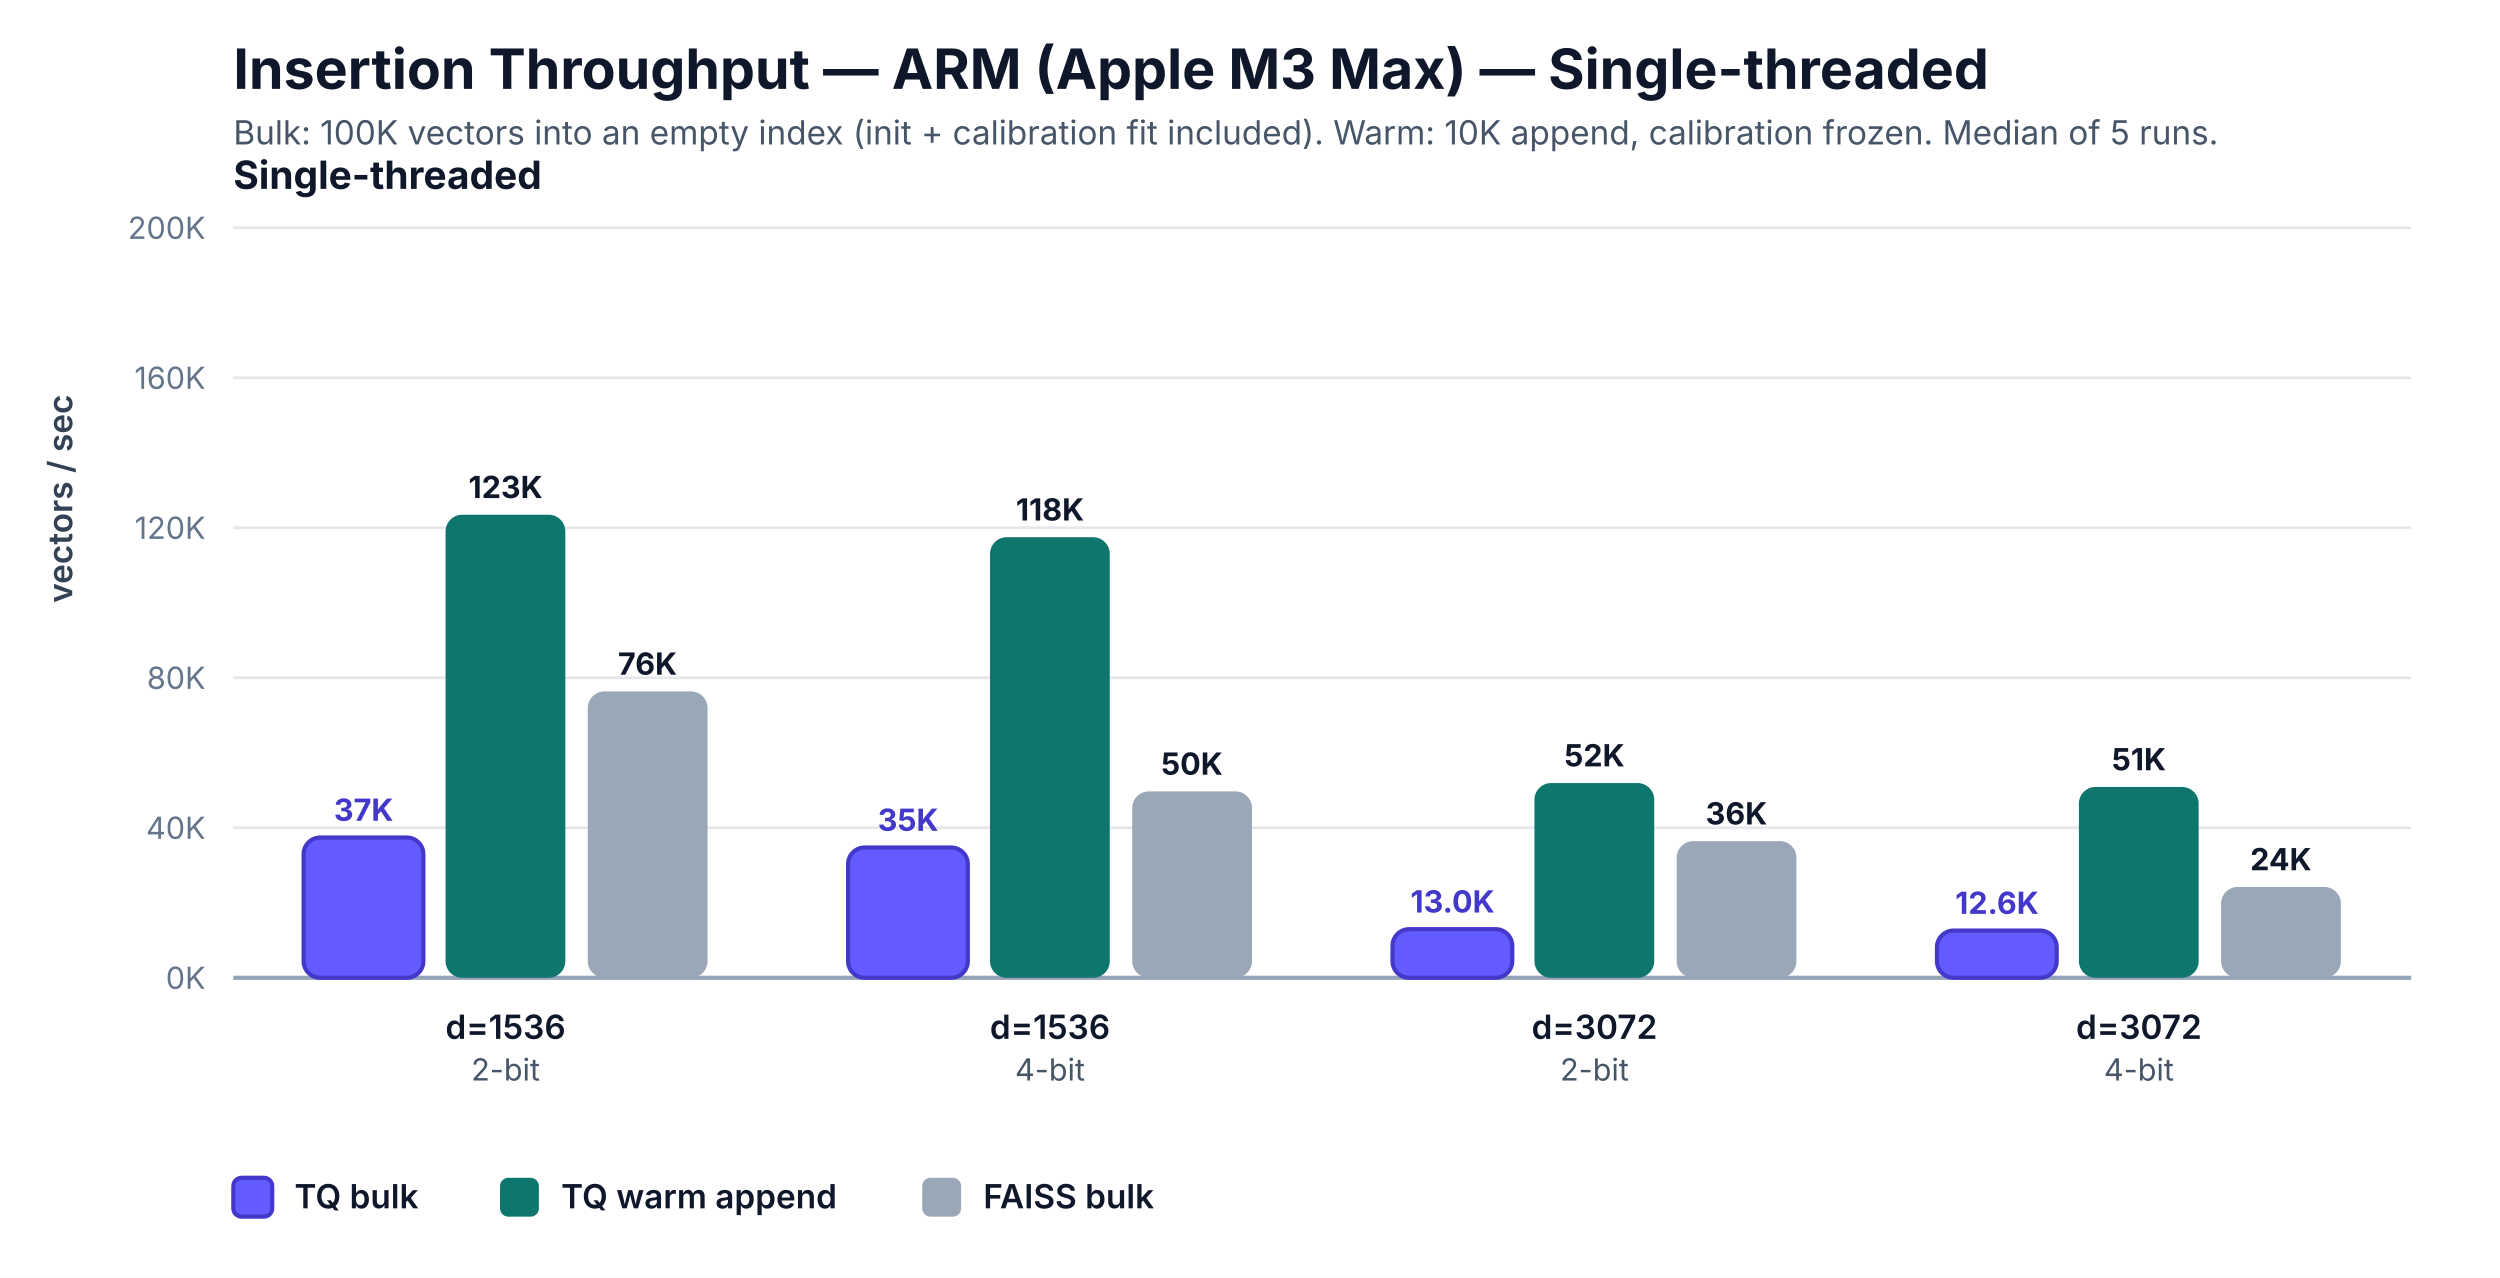
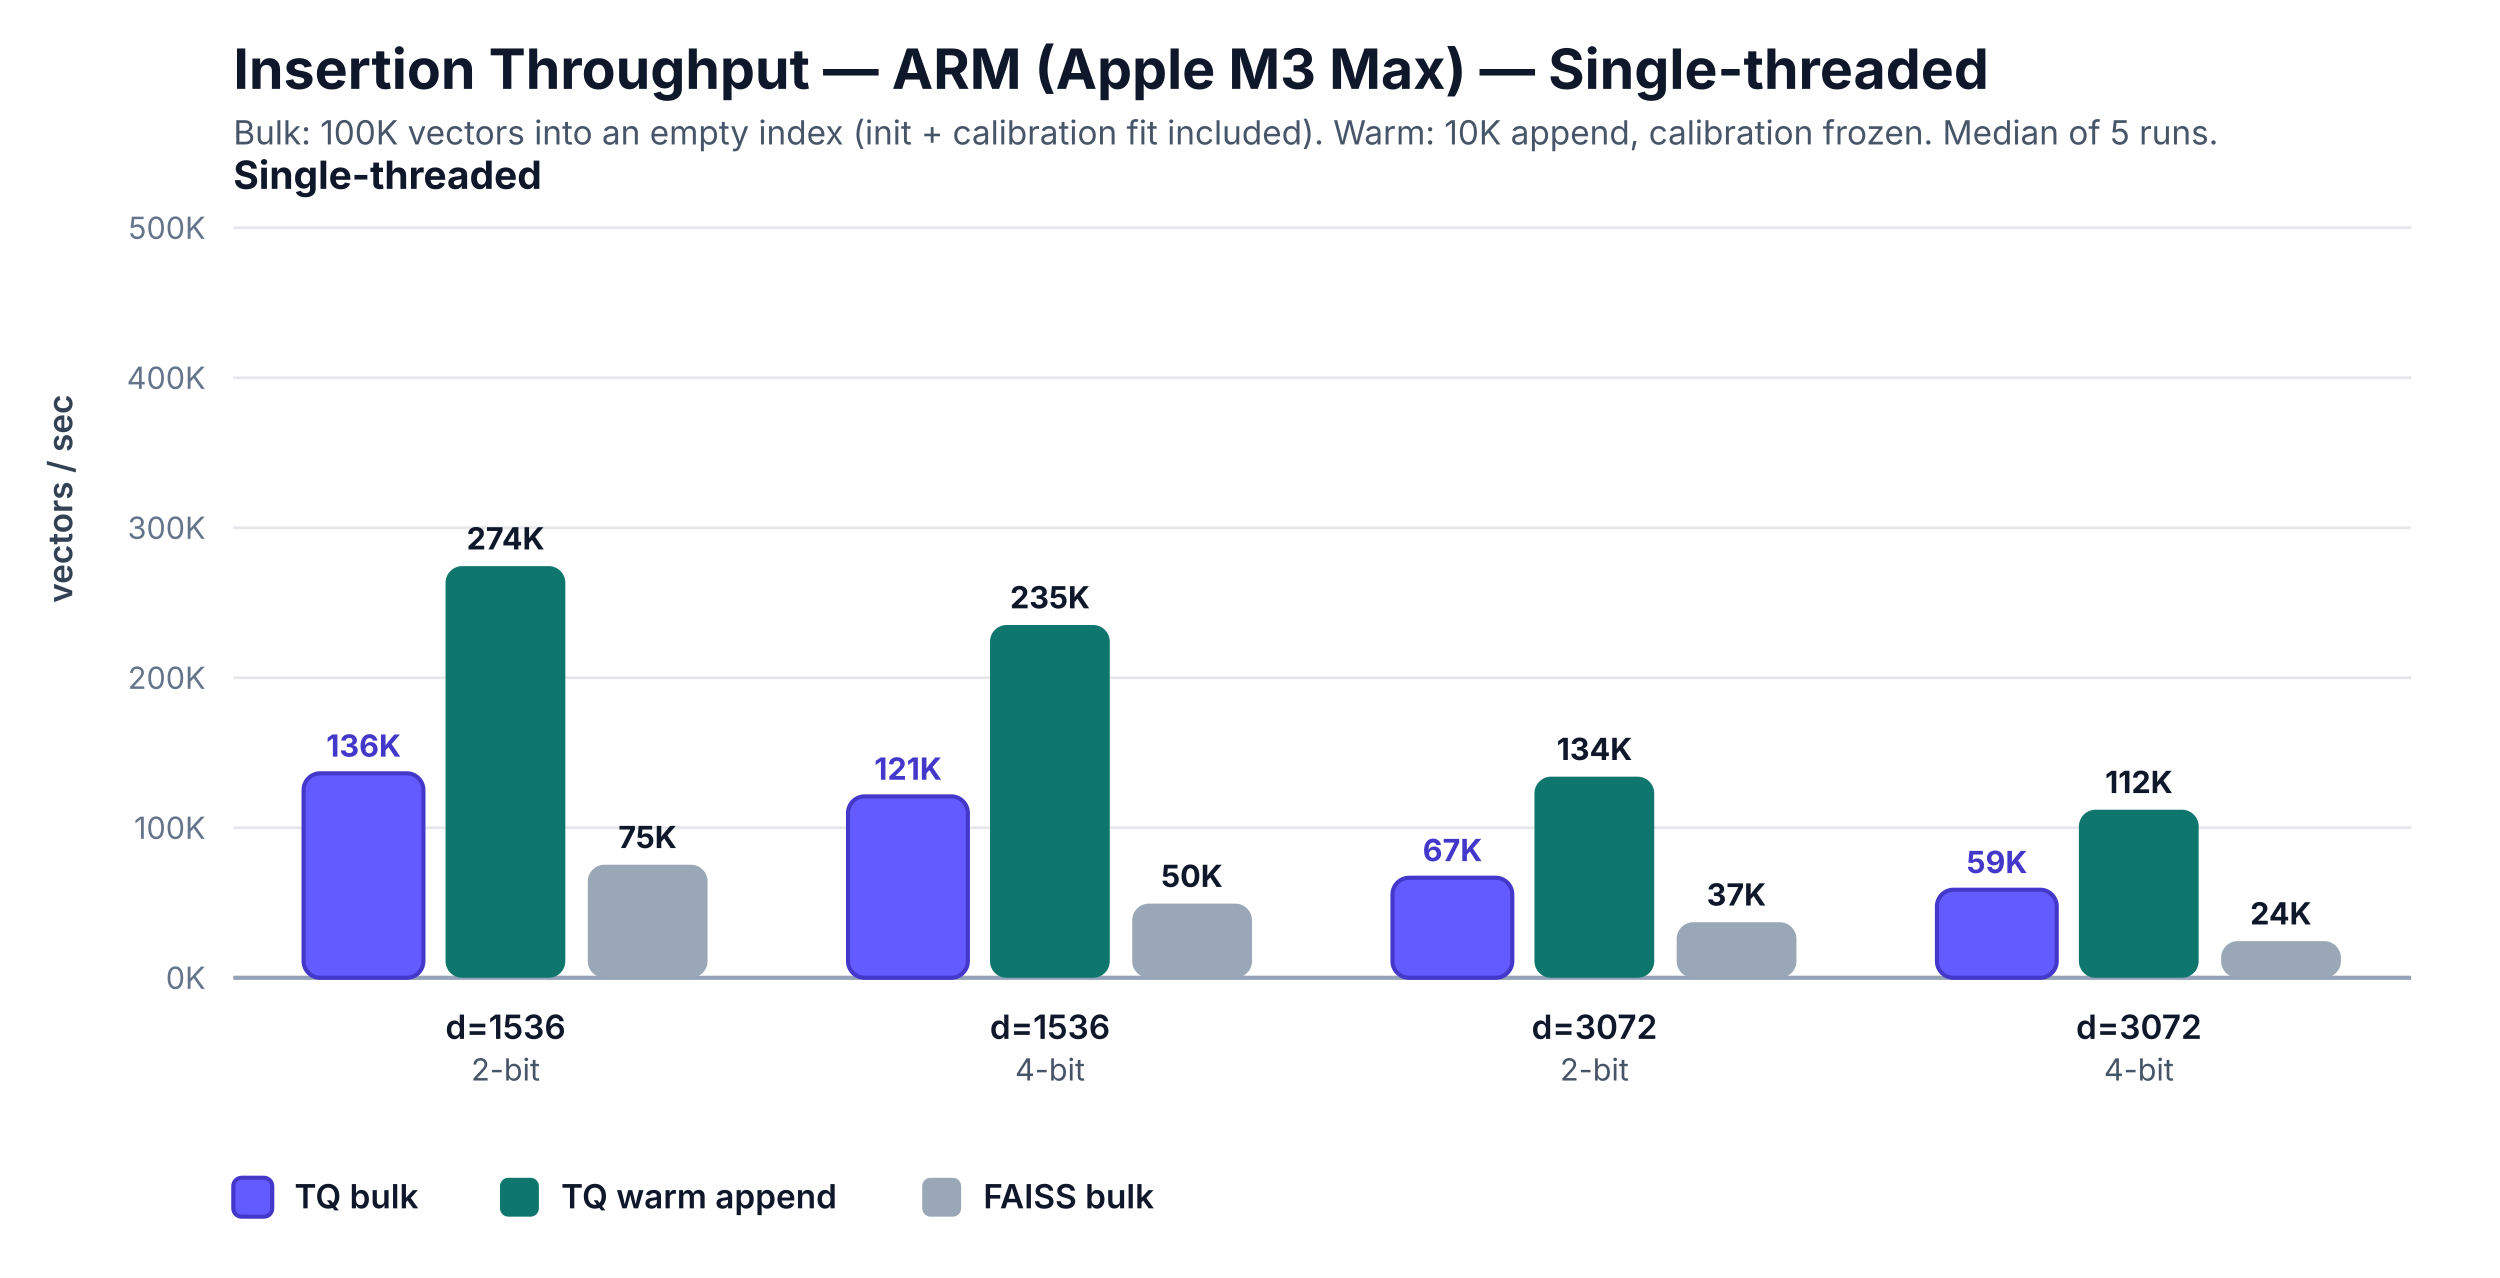
<svg xmlns="http://www.w3.org/2000/svg" width="900" height="460" viewBox="0 0 900 460" role="img" aria-label="Insertion Throughput — ARM (Apple M3 Max) — Single-threaded">
  <style>
  .title { font: 700 20px -apple-system, BlinkMacSystemFont, "Segoe UI", sans-serif; fill: #0f172a; }
  .subtitle { font: 400 12px -apple-system, BlinkMacSystemFont, "Segoe UI", sans-serif; fill: #475569; }
  .panel { font: 700 14px -apple-system, BlinkMacSystemFont, "Segoe UI", sans-serif; fill: #0f172a; }
  .label { font: 600 12px -apple-system, BlinkMacSystemFont, "Segoe UI", sans-serif; fill: #0f172a; }
  .secondary { font: 400 11px -apple-system, BlinkMacSystemFont, "Segoe UI", sans-serif; fill: #475569; }
  .tick { font: 400 11px -apple-system, BlinkMacSystemFont, "Segoe UI", sans-serif; fill: #64748b; }
  .value { font: 700 11px -apple-system, BlinkMacSystemFont, "Segoe UI", sans-serif; fill: #0f172a; }
  .value-accent { font: 700 11px -apple-system, BlinkMacSystemFont, "Segoe UI", sans-serif; fill: #4338ca; }
  .axis { font: 600 12px -apple-system, BlinkMacSystemFont, "Segoe UI", sans-serif; fill: #334155; }
  .legend { font: 600 12px -apple-system, BlinkMacSystemFont, "Segoe UI", sans-serif; fill: #0f172a; }
</style>
  <rect width="100%" height="100%" fill="#ffffff" />
  <text x="84" y="32" class="title">Insertion Throughput — ARM (Apple M3 Max) — Single-threaded</text>
  <text x="84" y="52" class="subtitle">Bulk: 100K vectors into an empty index (init + calibration fit included). Warm: 10K append, calibration frozen. Median of 5 runs.</text>
  <line x1="84" y1="352.0" x2="868" y2="352.0" stroke="#e5e7eb" stroke-width="1" />
  <text x="74" y="356.0" text-anchor="end" class="tick">0K</text>
  <line x1="84" y1="298.0" x2="868" y2="298.0" stroke="#e5e7eb" stroke-width="1" />
-   <text x="74" y="302.0" text-anchor="end" class="tick">40K</text>
+   <text x="74" y="302.0" text-anchor="end" class="tick">100K</text>
  <line x1="84" y1="244.0" x2="868" y2="244.0" stroke="#e5e7eb" stroke-width="1" />
-   <text x="74" y="248.0" text-anchor="end" class="tick">80K</text>
+   <text x="74" y="248.0" text-anchor="end" class="tick">200K</text>
  <line x1="84" y1="190.0" x2="868" y2="190.0" stroke="#e5e7eb" stroke-width="1" />
-   <text x="74" y="194.0" text-anchor="end" class="tick">120K</text>
+   <text x="74" y="194.0" text-anchor="end" class="tick">300K</text>
  <line x1="84" y1="136.0" x2="868" y2="136.0" stroke="#e5e7eb" stroke-width="1" />
-   <text x="74" y="140.0" text-anchor="end" class="tick">160K</text>
+   <text x="74" y="140.0" text-anchor="end" class="tick">400K</text>
  <line x1="84" y1="82.0" x2="868" y2="82.0" stroke="#e5e7eb" stroke-width="1" />
-   <text x="74" y="86.0" text-anchor="end" class="tick">200K</text>
+   <text x="74" y="86.0" text-anchor="end" class="tick">500K</text>
  <line x1="84" y1="352.0" x2="868" y2="352.0" stroke="#94a3b8" stroke-width="1.5" />
  <text x="84" y="68" class="panel">Single-threaded</text>
-   <rect x="109.3" y="301.5" width="43.12" height="50.5" rx="6" fill="#635bff" stroke="#4338ca" stroke-width="1.5" />
-   <text x="130.9" y="295.5" text-anchor="middle" class="value-accent">37K</text>
-   <rect x="160.4" y="185.3" width="43.12" height="166.7" rx="6" fill="#0f766e" />
-   <text x="182.0" y="179.3" text-anchor="middle" class="value">123K</text>
-   <rect x="211.6" y="248.9" width="43.12" height="103.1" rx="6" fill="#9aa7b6" />
-   <text x="233.1" y="242.9" text-anchor="middle" class="value">76K</text>
+   <rect x="109.3" y="278.4" width="43.12" height="73.6" rx="6" fill="#635bff" stroke="#4338ca" stroke-width="1.5" />
+   <text x="130.9" y="272.4" text-anchor="middle" class="value-accent">136K</text>
+   <rect x="160.4" y="203.8" width="43.12" height="148.2" rx="6" fill="#0f766e" />
+   <text x="182.0" y="197.8" text-anchor="middle" class="value">274K</text>
+   <rect x="211.6" y="311.3" width="43.12" height="40.7" rx="6" fill="#9aa7b6" />
+   <text x="233.1" y="305.3" text-anchor="middle" class="value">75K</text>
  <text x="182.0" y="374" text-anchor="middle" class="label">d=1536</text>
  <text x="182.0" y="389" text-anchor="middle" class="secondary">2-bit</text>
-   <rect x="305.3" y="305.1" width="43.12" height="46.9" rx="6" fill="#635bff" stroke="#4338ca" stroke-width="1.5" />
-   <text x="326.9" y="299.1" text-anchor="middle" class="value-accent">35K</text>
-   <rect x="356.4" y="193.4" width="43.12" height="158.6" rx="6" fill="#0f766e" />
-   <text x="378.0" y="187.4" text-anchor="middle" class="value">118K</text>
-   <rect x="407.6" y="284.9" width="43.12" height="67.1" rx="6" fill="#9aa7b6" />
-   <text x="429.1" y="278.9" text-anchor="middle" class="value">50K</text>
+   <rect x="305.3" y="286.7" width="43.12" height="65.3" rx="6" fill="#635bff" stroke="#4338ca" stroke-width="1.5" />
+   <text x="326.9" y="280.7" text-anchor="middle" class="value-accent">121K</text>
+   <rect x="356.4" y="225.0" width="43.12" height="127.0" rx="6" fill="#0f766e" />
+   <text x="378.0" y="219.0" text-anchor="middle" class="value">235K</text>
+   <rect x="407.6" y="325.3" width="43.12" height="26.7" rx="6" fill="#9aa7b6" />
+   <text x="429.1" y="319.3" text-anchor="middle" class="value">50K</text>
  <text x="378.0" y="374" text-anchor="middle" class="label">d=1536</text>
  <text x="378.0" y="389" text-anchor="middle" class="secondary">4-bit</text>
-   <rect x="501.3" y="334.5" width="43.12" height="17.5" rx="6" fill="#635bff" stroke="#4338ca" stroke-width="1.5" />
-   <text x="522.9" y="328.5" text-anchor="middle" class="value-accent">13.0K</text>
-   <rect x="552.4" y="281.9" width="43.12" height="70.1" rx="6" fill="#0f766e" />
-   <text x="574.0" y="275.9" text-anchor="middle" class="value">52K</text>
-   <rect x="603.6" y="302.8" width="43.12" height="49.2" rx="6" fill="#9aa7b6" />
-   <text x="625.1" y="296.8" text-anchor="middle" class="value">36K</text>
+   <rect x="501.3" y="316.0" width="43.12" height="36.0" rx="6" fill="#635bff" stroke="#4338ca" stroke-width="1.5" />
+   <text x="522.9" y="310.0" text-anchor="middle" class="value-accent">67K</text>
+   <rect x="552.4" y="279.6" width="43.12" height="72.4" rx="6" fill="#0f766e" />
+   <text x="574.0" y="273.6" text-anchor="middle" class="value">134K</text>
+   <rect x="603.6" y="332.0" width="43.12" height="20.0" rx="6" fill="#9aa7b6" />
+   <text x="625.1" y="326.0" text-anchor="middle" class="value">37K</text>
  <text x="574.0" y="374" text-anchor="middle" class="label">d=3072</text>
  <text x="574.0" y="389" text-anchor="middle" class="secondary">2-bit</text>
-   <rect x="697.3" y="335.0" width="43.12" height="17.0" rx="6" fill="#635bff" stroke="#4338ca" stroke-width="1.5" />
-   <text x="718.9" y="329.0" text-anchor="middle" class="value-accent">12.6K</text>
-   <rect x="748.4" y="283.3" width="43.12" height="68.7" rx="6" fill="#0f766e" />
-   <text x="770.0" y="277.3" text-anchor="middle" class="value">51K</text>
-   <rect x="799.6" y="319.3" width="43.12" height="32.7" rx="6" fill="#9aa7b6" />
-   <text x="821.1" y="313.3" text-anchor="middle" class="value">24K</text>
+   <rect x="697.3" y="320.3" width="43.12" height="31.7" rx="6" fill="#635bff" stroke="#4338ca" stroke-width="1.5" />
+   <text x="718.9" y="314.3" text-anchor="middle" class="value-accent">59K</text>
+   <rect x="748.4" y="291.5" width="43.12" height="60.5" rx="6" fill="#0f766e" />
+   <text x="770.0" y="285.5" text-anchor="middle" class="value">112K</text>
+   <rect x="799.6" y="338.8" width="43.12" height="13.2" rx="6" fill="#9aa7b6" />
+   <text x="821.1" y="332.8" text-anchor="middle" class="value">24K</text>
  <text x="770.0" y="374" text-anchor="middle" class="label">d=3072</text>
  <text x="770.0" y="389" text-anchor="middle" class="secondary">4-bit</text>
  <text x="26" y="217.0" transform="rotate(-90, 26, 217.0)" class="axis">vectors / sec</text>
  <rect x="84" y="424" width="14" height="14" rx="3" fill="#635bff" stroke="#4338ca" stroke-width="1.5" />
  <text x="106" y="435" class="legend">TQ bulk</text>
  <rect x="180" y="424" width="14" height="14" rx="3" fill="#0f766e" />
  <text x="202" y="435" class="legend">TQ warm append</text>
  <rect x="332" y="424" width="14" height="14" rx="3" fill="#9aa7b6" />
  <text x="354" y="435" class="legend">FAISS bulk</text>
</svg>
